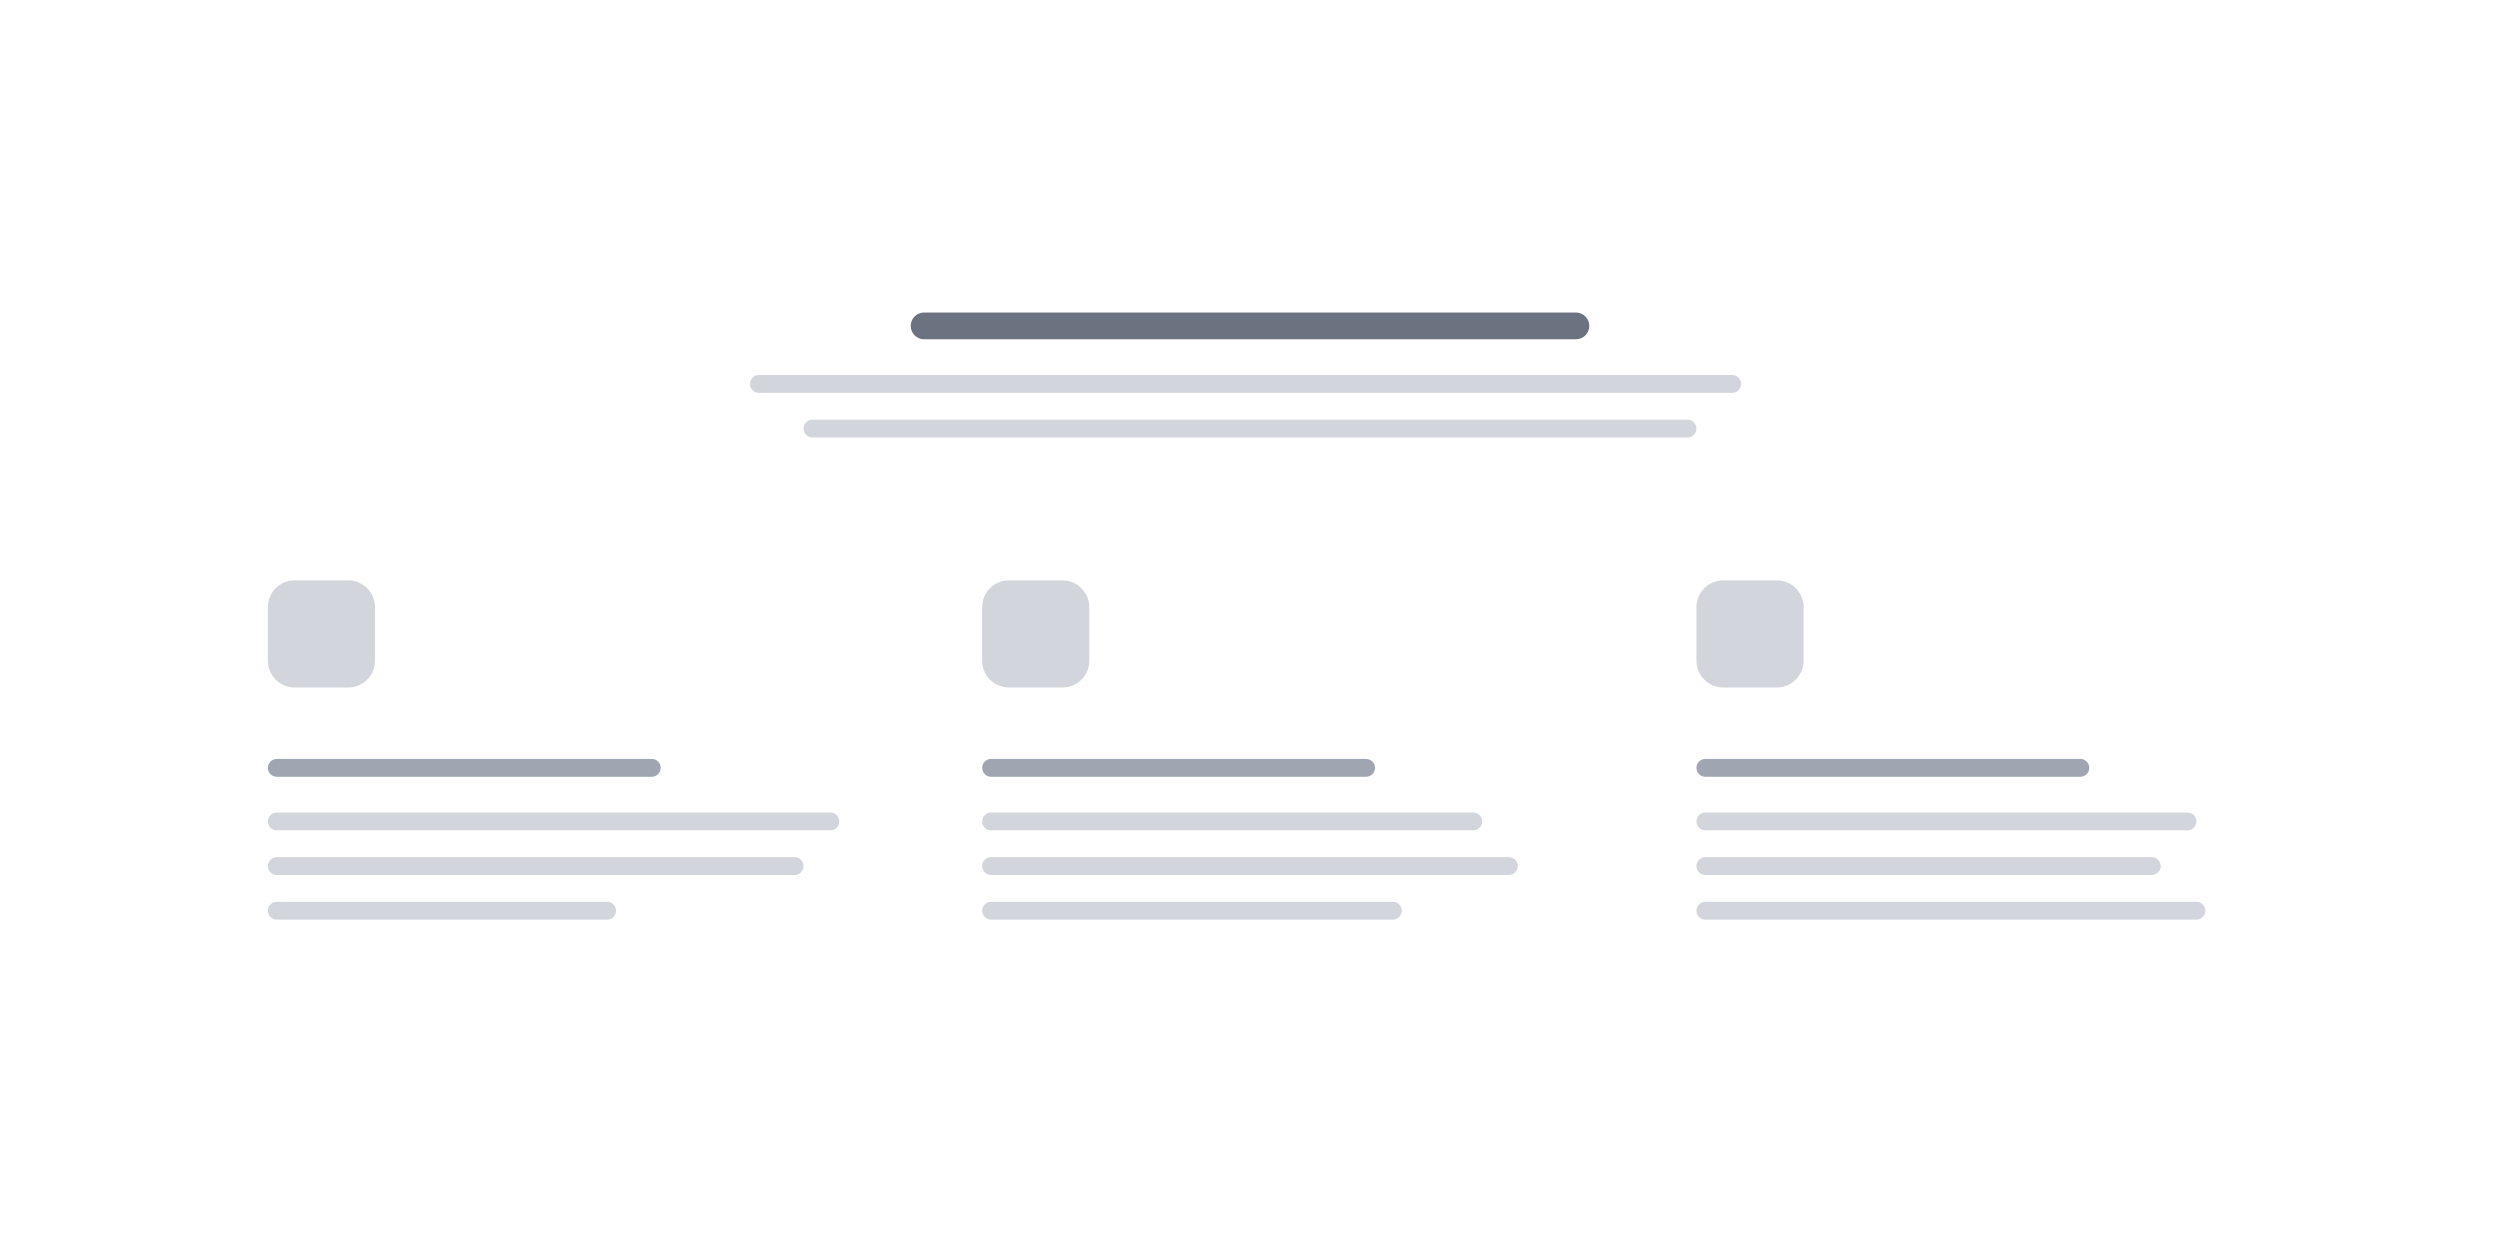
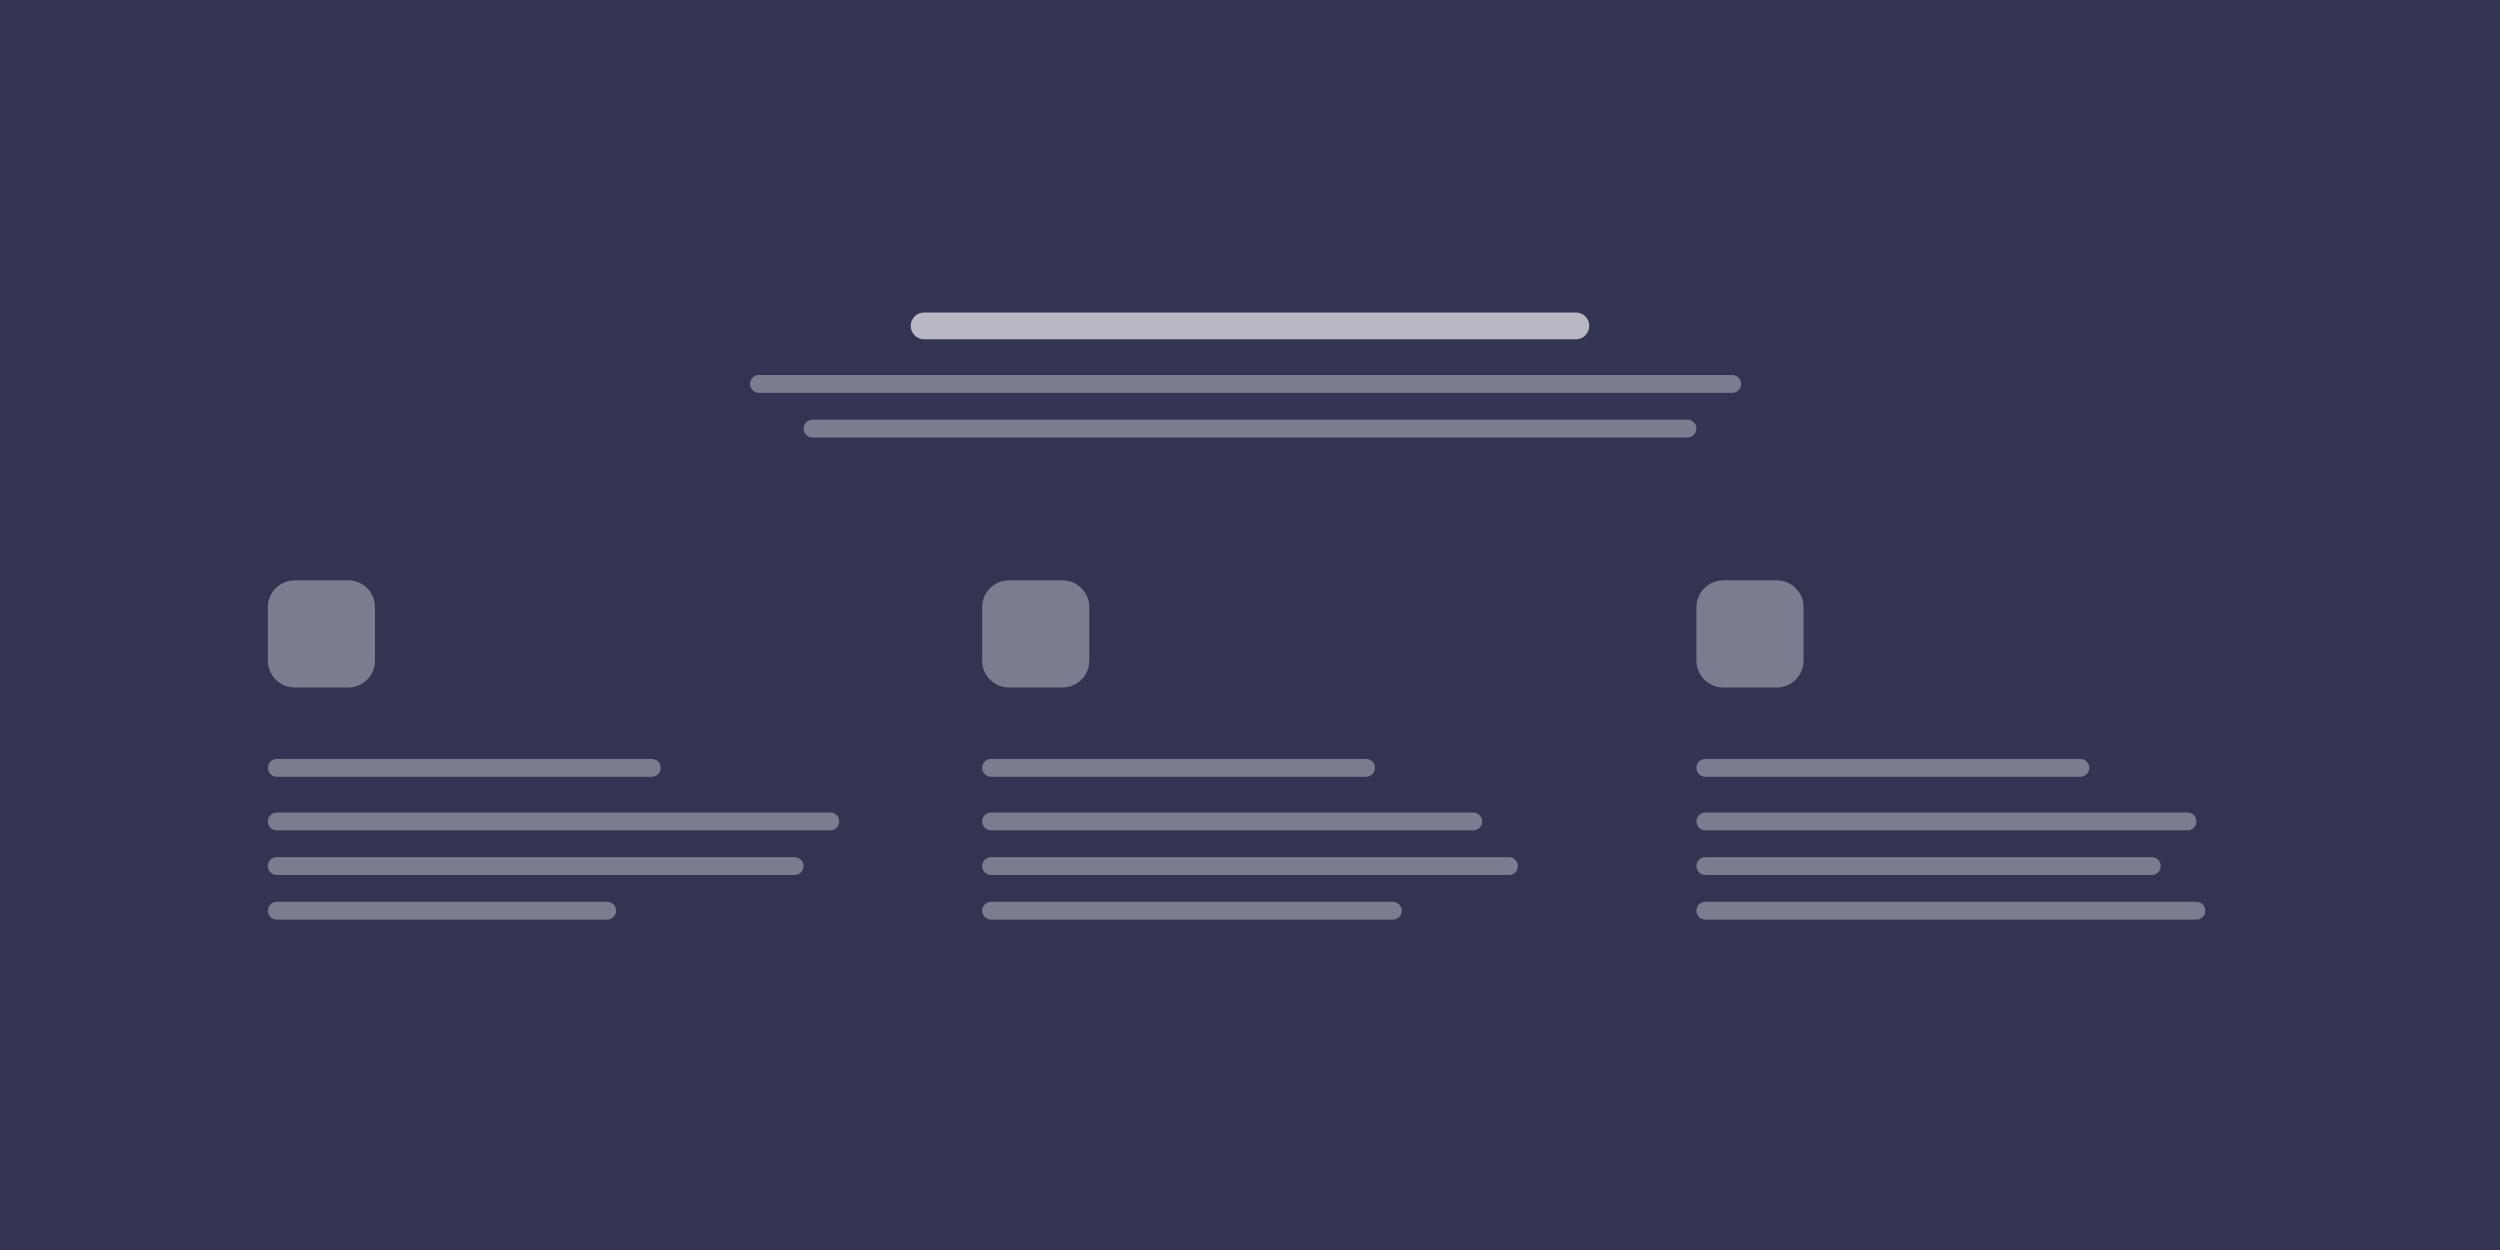
<svg xmlns="http://www.w3.org/2000/svg" width="280px" height="140px" viewBox="0 0 280 140" version="1.1">
  <g id="Page-1" stroke="none" stroke-width="1" fill="none" fill-rule="evenodd">
    <g id="Artboard" transform="translate(-87, -579)">
      <g id="featureList" transform="translate(87, 579)">
-         <rect id="Rectangle" fill="#FFFFFF" x="0" y="0" width="280" height="140" />
-         <rect id="Rectangle" fill="#FFFFFF" x="0" y="0" width="280" height="140" />
-         <rect id="Rectangle" fill="#6B7280" x="102" y="35" width="76" height="3" rx="1.5" />
-         <rect id="Rectangle" fill="#D2D6DC" x="84" y="42" width="111" height="2" rx="1" />
-         <rect id="Rectangle" fill="#D2D6DC" x="90" y="47" width="100" height="2" rx="1" />
-         <rect id="Rectangle" fill="#9FA6B2" x="30" y="85" width="44" height="2" rx="1" />
-         <rect id="Rectangle" fill="#D2D6DC" x="30" y="91" width="64" height="2" rx="1" />
-         <rect id="Rectangle" fill="#D2D6DC" x="30" y="96" width="60" height="2" rx="1" />
-         <rect id="Rectangle" fill="#D2D6DC" x="30" y="101" width="39" height="2" rx="1" />
-         <rect id="Rectangle" fill="#D2D6DC" x="110" y="65" width="12" height="12" rx="3" />
-         <rect id="Rectangle" fill="#D2D6DC" x="30" y="65" width="12" height="12" rx="3" />
-         <rect id="Rectangle" fill="#9FA6B2" x="110" y="85" width="44" height="2" rx="1" />
-         <rect id="Rectangle" fill="#D2D6DC" x="110" y="91" width="56" height="2" rx="1" />
-         <rect id="Rectangle" fill="#D2D6DC" x="110" y="96" width="60" height="2" rx="1" />
-         <rect id="Rectangle" fill="#D2D6DC" x="110" y="101" width="47" height="2" rx="1" />
-         <rect id="Rectangle" fill="#D2D6DC" x="190" y="65" width="12" height="12" rx="3" />
-         <rect id="Rectangle" fill="#9FA6B2" x="190" y="85" width="44" height="2" rx="1" />
-         <rect id="Rectangle" fill="#D2D6DC" x="190" y="91" width="56" height="2" rx="1" />
-         <rect id="Rectangle" fill="#D2D6DC" x="190" y="96" width="52" height="2" rx="1" />
-         <rect id="Rectangle" fill="#D2D6DC" x="190" y="101" width="57" height="2" rx="1" />
+         <rect id="Rectangle" fill="#323452" x="0" y="0" width="280" height="140" />
+         <rect id="Rectangle" fill="#323452" x="0" y="0" width="280" height="140" />
+         <rect id="Rectangle" fill-opacity="0.652" fill="#FFFFFF" x="102" y="35" width="76" height="3" rx="1.5" />
+         <rect id="Rectangle" fill-opacity="0.354" fill="#FFFFFF" x="84" y="42" width="111" height="2" rx="1" />
+         <rect id="Rectangle" fill-opacity="0.354" fill="#FFFFFF" x="90" y="47" width="100" height="2" rx="1" />
+         <rect id="Rectangle" fill-opacity="0.354" fill="#FFFFFF" x="30" y="85" width="44" height="2" rx="1" />
+         <rect id="Rectangle" fill-opacity="0.354" fill="#FFFFFF" x="30" y="91" width="64" height="2" rx="1" />
+         <rect id="Rectangle" fill-opacity="0.354" fill="#FFFFFF" x="30" y="96" width="60" height="2" rx="1" />
+         <rect id="Rectangle" fill-opacity="0.354" fill="#FFFFFF" x="30" y="101" width="39" height="2" rx="1" />
+         <rect id="Rectangle" fill-opacity="0.354" fill="#FFFFFF" x="110" y="65" width="12" height="12" rx="3" />
+         <rect id="Rectangle" fill-opacity="0.354" fill="#FFFFFF" x="30" y="65" width="12" height="12" rx="3" />
+         <rect id="Rectangle" fill-opacity="0.354" fill="#FFFFFF" x="110" y="85" width="44" height="2" rx="1" />
+         <rect id="Rectangle" fill-opacity="0.354" fill="#FFFFFF" x="110" y="91" width="56" height="2" rx="1" />
+         <rect id="Rectangle" fill-opacity="0.354" fill="#FFFFFF" x="110" y="96" width="60" height="2" rx="1" />
+         <rect id="Rectangle" fill-opacity="0.354" fill="#FFFFFF" x="110" y="101" width="47" height="2" rx="1" />
+         <rect id="Rectangle" fill-opacity="0.354" fill="#FFFFFF" x="190" y="65" width="12" height="12" rx="3" />
+         <rect id="Rectangle" fill-opacity="0.354" fill="#FFFFFF" x="190" y="85" width="44" height="2" rx="1" />
+         <rect id="Rectangle" fill-opacity="0.354" fill="#FFFFFF" x="190" y="91" width="56" height="2" rx="1" />
+         <rect id="Rectangle" fill-opacity="0.354" fill="#FFFFFF" x="190" y="96" width="52" height="2" rx="1" />
+         <rect id="Rectangle" fill-opacity="0.354" fill="#FFFFFF" x="190" y="101" width="57" height="2" rx="1" />
      </g>
    </g>
  </g>
</svg>
